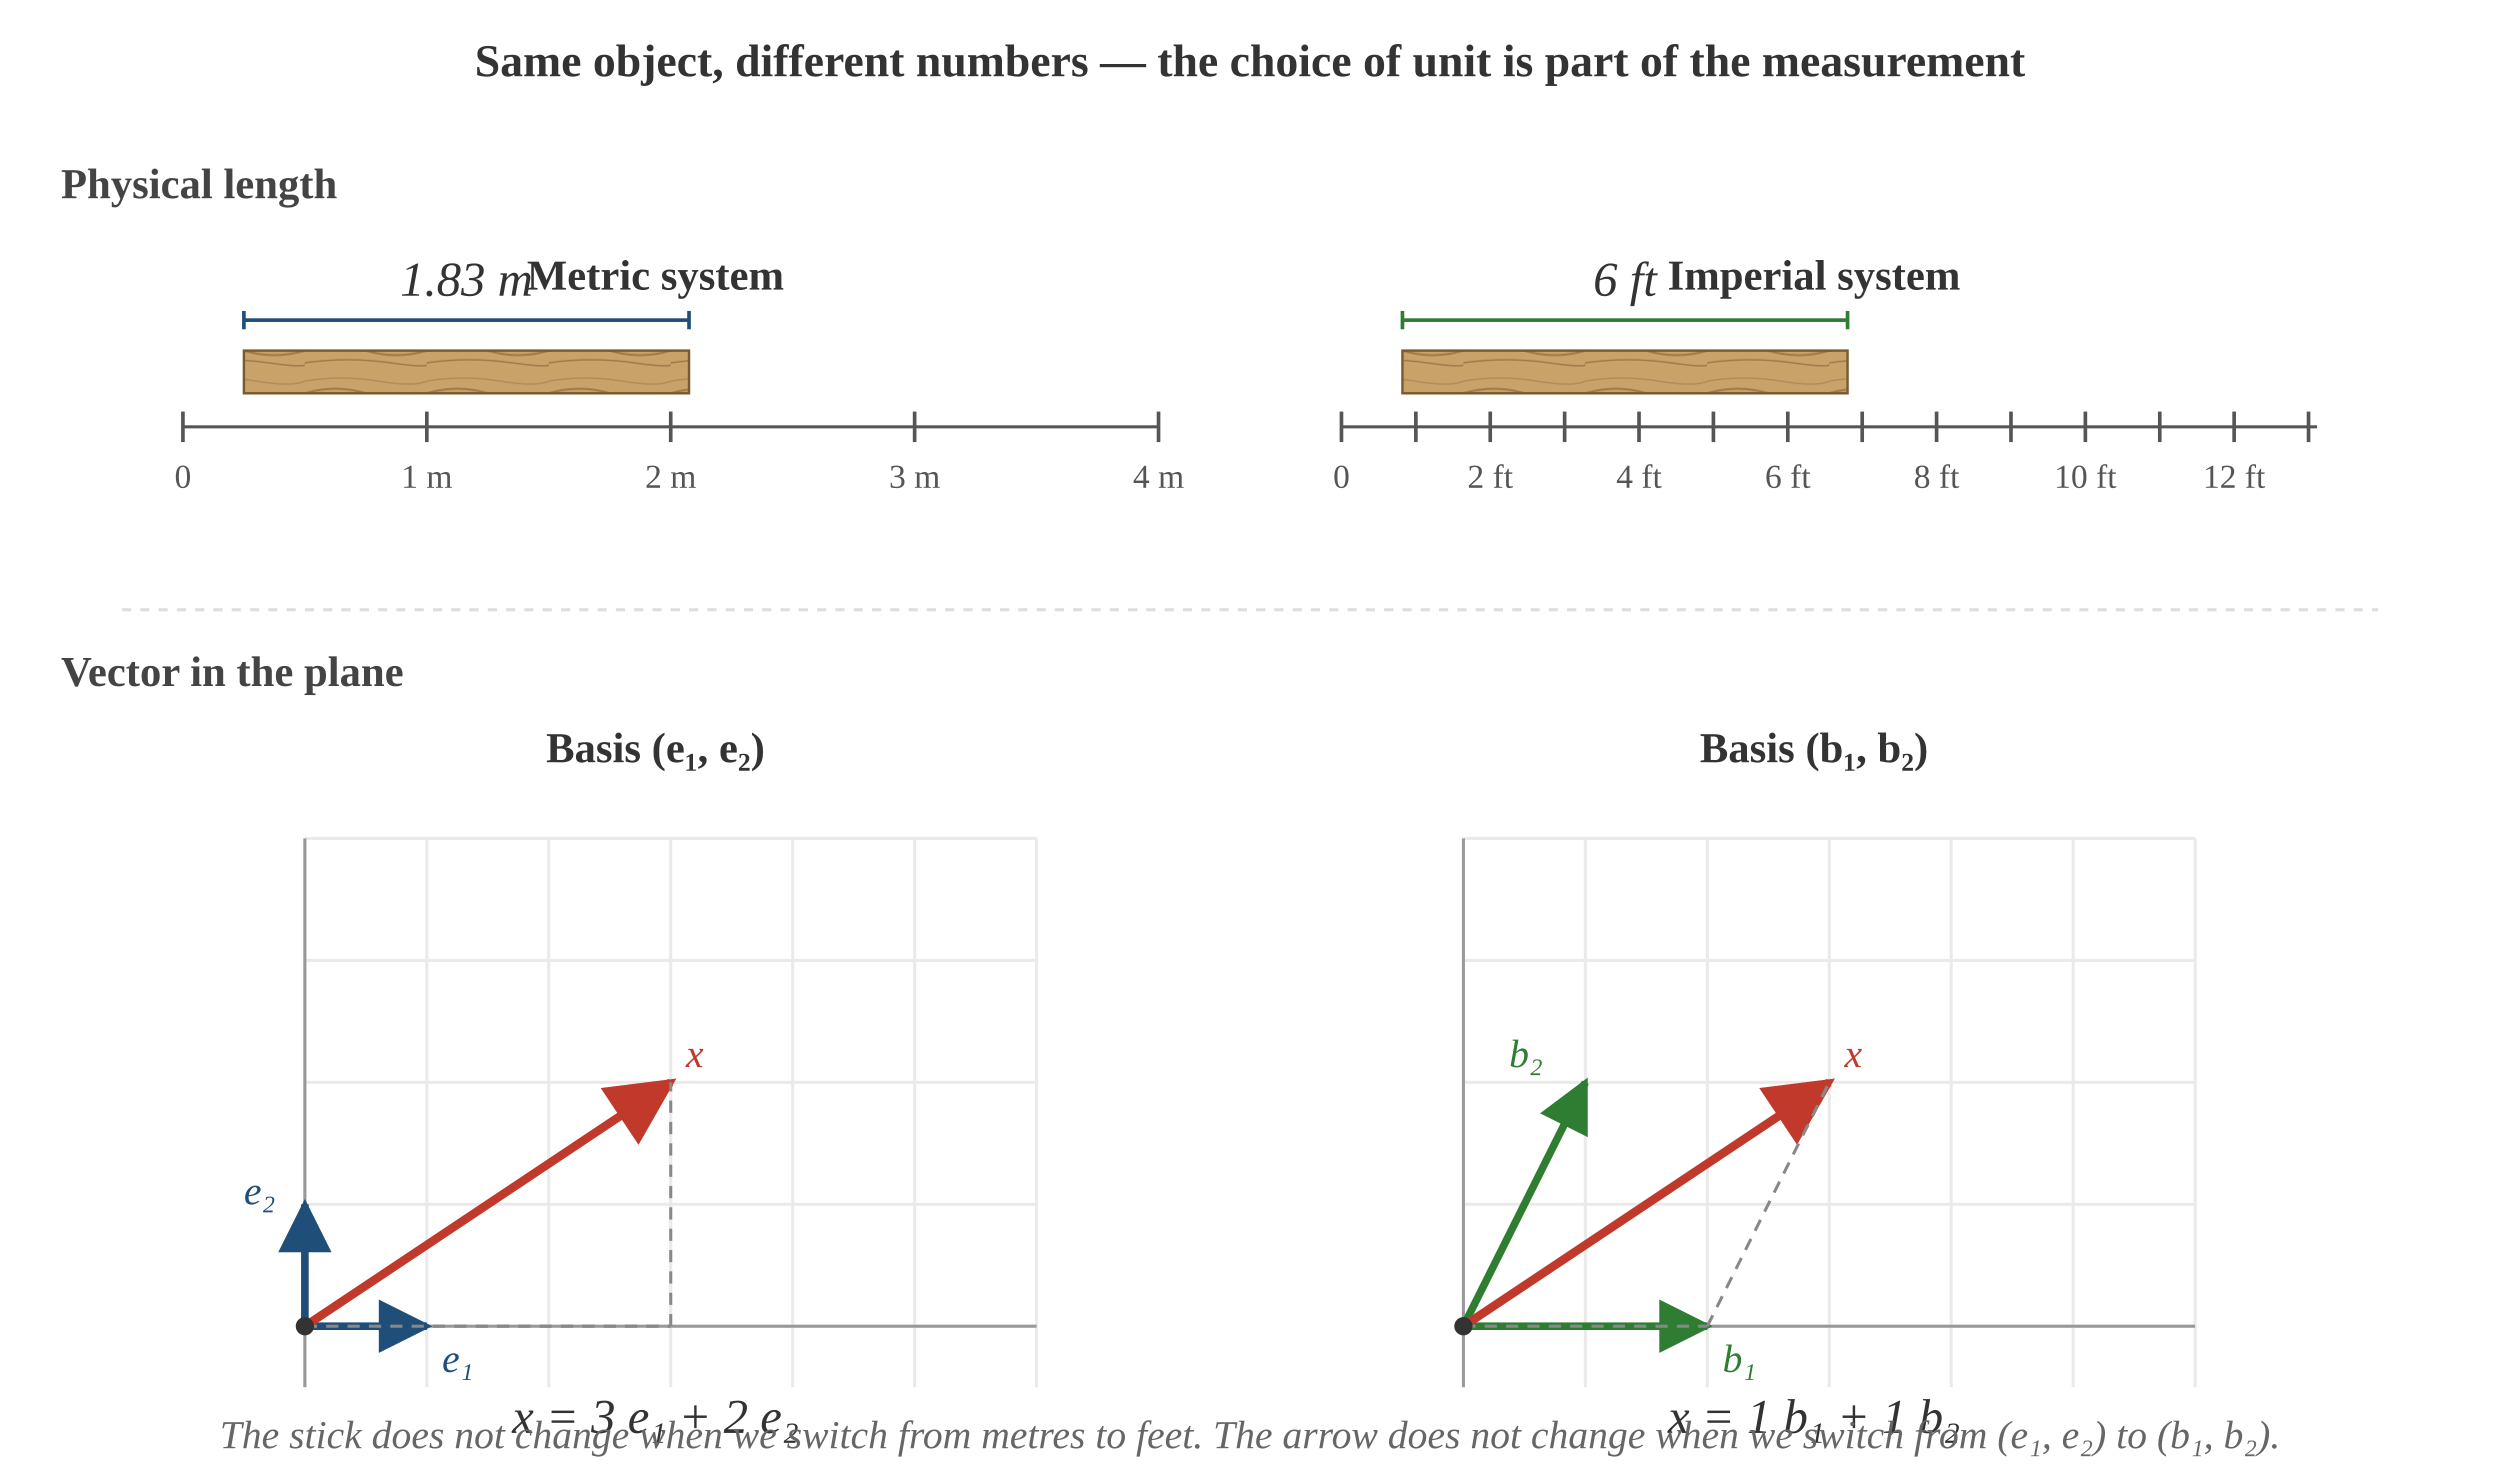
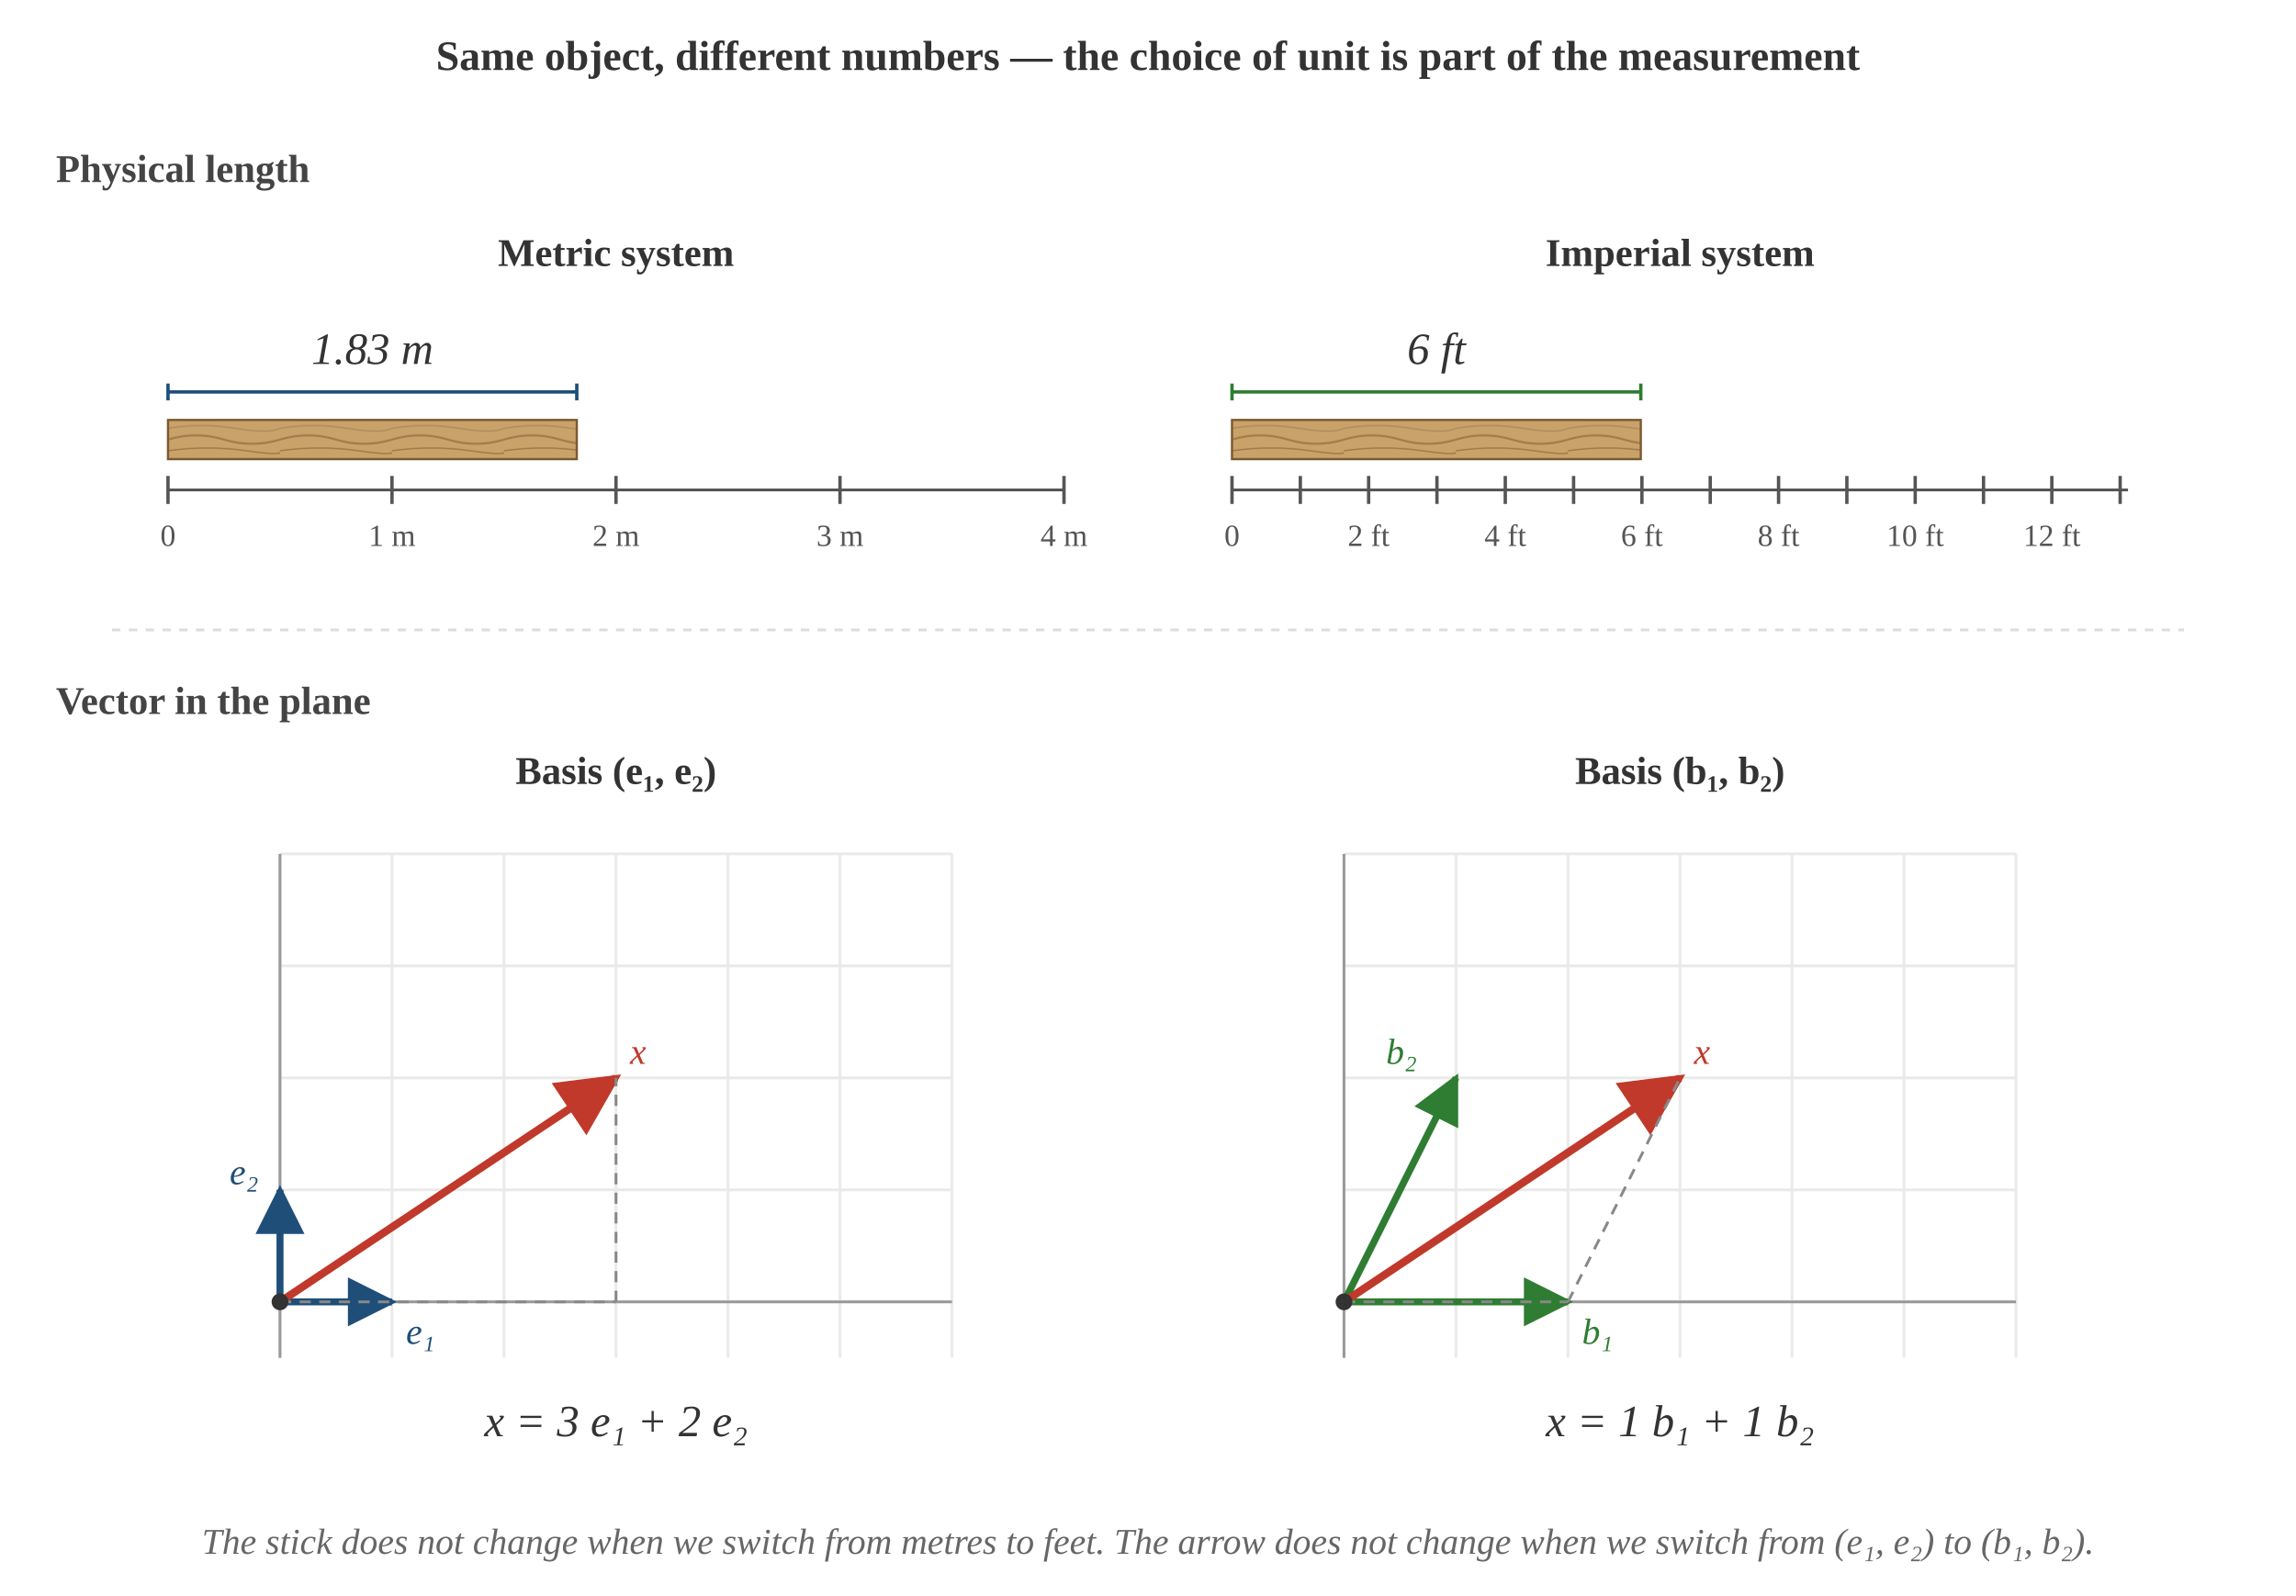
- <svg xmlns="http://www.w3.org/2000/svg" viewBox="0 0 820 480" font-family="Georgia, 'Times New Roman', serif">
+ <svg xmlns="http://www.w3.org/2000/svg" viewBox="0 0 820 570" font-family="Georgia, 'Times New Roman', serif">
  <defs>
-     <marker id="arrTick" viewBox="0 0 10 10" refX="9" refY="5" markerWidth="6" markerHeight="6" orient="auto-start-reverse">
-       <path d="M 0 0 L 10 5 L 0 10 z" fill="#555" />
-     </marker>
    <marker id="arrB1" viewBox="0 0 10 10" refX="9" refY="5" markerWidth="7" markerHeight="7" orient="auto-start-reverse">
      <path d="M 0 0 L 10 5 L 0 10 z" fill="#1f4e79" />
    </marker>
    <marker id="arrB2" viewBox="0 0 10 10" refX="9" refY="5" markerWidth="7" markerHeight="7" orient="auto-start-reverse">
      <path d="M 0 0 L 10 5 L 0 10 z" fill="#2e7d32" />
    </marker>
    <marker id="arrVec" viewBox="0 0 10 10" refX="9" refY="5" markerWidth="8" markerHeight="8" orient="auto-start-reverse">
      <path d="M 0 0 L 10 5 L 0 10 z" fill="#c0392b" />
    </marker>
    <pattern id="wood" patternUnits="userSpaceOnUse" width="40" height="14">
      <rect width="40" height="14" fill="#c9a26a" />
      <path d="M 0 7 Q 10 4 20 7 T 40 7" stroke="#a07a48" stroke-width="0.7" fill="none" />
      <path d="M 0 3 Q 12 1 24 3 T 40 3" stroke="#b08c5a" stroke-width="0.5" fill="none" />
      <path d="M 0 11 Q 14 9 28 11 T 40 11" stroke="#a07a48" stroke-width="0.5" fill="none" />
    </pattern>
  </defs>
  <style>
    .title { font-size: 15px; fill: #333; font-weight: bold; }
    .panel-title { font-size: 14px; fill: #333; font-weight: bold; }
    .tick { stroke: #555; stroke-width: 1.2; }
    .tick-label { font-size: 11px; fill: #555; }
-     .unit-label { font-size: 13px; fill: #555; font-style: italic; }
    .result { font-size: 16px; fill: #333; font-style: italic; }
    .grid { stroke: #eaeaea; stroke-width: 1; }
    .axis { stroke: #999; stroke-width: 1; }
    .basis-blue { stroke: #1f4e79; stroke-width: 2.5; fill: none; }
    .basis-green { stroke: #2e7d32; stroke-width: 2.5; fill: none; }
    .vec { stroke: #c0392b; stroke-width: 2.8; fill: none; }
    .ghost { stroke: #888; stroke-width: 1; stroke-dasharray: 4 3; fill: none; }
    .row-label { font-size: 14px; fill: #444; font-weight: bold; }
    .coord-label { font-size: 13px; font-style: italic; }
  </style>
  <text x="410" y="25" text-anchor="middle" class="title">
    Same object, different numbers — the choice of unit is part of the measurement
  </text>
  <text x="20" y="65" class="row-label">Physical length</text>
  <g transform="translate(60,80)">
-     <text x="155" y="15" text-anchor="middle" class="panel-title">Metric system</text>
-     <line x1="0" y1="60" x2="320" y2="60" stroke="#555" stroke-width="1" />
+     <text x="160" y="15" text-anchor="middle" class="panel-title">Metric system</text>
+     <text x="73" y="50" text-anchor="middle" class="result" fill="#1f4e79">1.83 m</text>
+     <line x1="0" y1="60" x2="146" y2="60" stroke="#1f4e79" stroke-width="1.2" />
+     <line x1="0" y1="57" x2="0" y2="63" stroke="#1f4e79" stroke-width="1.2" />
+     <line x1="146" y1="57" x2="146" y2="63" stroke="#1f4e79" stroke-width="1.2" />
+     <rect x="0" y="70" width="146" height="14" fill="url(#wood)" stroke="#7a5a30" stroke-width="0.8" />
+     <line x1="0" y1="95" x2="320" y2="95" stroke="#555" stroke-width="1" />
    <g class="tick">
-       <line x1="0" y1="55" x2="0" y2="65" />
-       <line x1="80" y1="55" x2="80" y2="65" />
-       <line x1="160" y1="55" x2="160" y2="65" />
-       <line x1="240" y1="55" x2="240" y2="65" />
-       <line x1="320" y1="55" x2="320" y2="65" />
+       <line x1="0" y1="90" x2="0" y2="100" />
+       <line x1="80" y1="90" x2="80" y2="100" />
+       <line x1="160" y1="90" x2="160" y2="100" />
+       <line x1="240" y1="90" x2="240" y2="100" />
+       <line x1="320" y1="90" x2="320" y2="100" />
    </g>
-     <text x="0" y="80" text-anchor="middle" class="tick-label">0</text>
-     <text x="80" y="80" text-anchor="middle" class="tick-label">1 m</text>
-     <text x="160" y="80" text-anchor="middle" class="tick-label">2 m</text>
-     <text x="240" y="80" text-anchor="middle" class="tick-label">3 m</text>
-     <text x="320" y="80" text-anchor="middle" class="tick-label">4 m</text>
-     <rect x="20" y="35" width="146" height="14" fill="url(#wood)" stroke="#7a5a30" stroke-width="0.8" />
-     <line x1="20" y1="25" x2="166" y2="25" stroke="#1f4e79" stroke-width="1.2" />
-     <line x1="20" y1="22" x2="20" y2="28" stroke="#1f4e79" stroke-width="1.2" />
-     <line x1="166" y1="22" x2="166" y2="28" stroke="#1f4e79" stroke-width="1.2" />
-     <text x="93" y="17" text-anchor="middle" class="result" fill="#1f4e79">1.83 m</text>
+     <text x="0" y="115" text-anchor="middle" class="tick-label">0</text>
+     <text x="80" y="115" text-anchor="middle" class="tick-label">1 m</text>
+     <text x="160" y="115" text-anchor="middle" class="tick-label">2 m</text>
+     <text x="240" y="115" text-anchor="middle" class="tick-label">3 m</text>
+     <text x="320" y="115" text-anchor="middle" class="tick-label">4 m</text>
  </g>
  <g transform="translate(440,80)">
-     <text x="155" y="15" text-anchor="middle" class="panel-title">Imperial system</text>
-     <line x1="0" y1="60" x2="320" y2="60" stroke="#555" stroke-width="1" />
+     <text x="160" y="15" text-anchor="middle" class="panel-title">Imperial system</text>
+     <text x="73" y="50" text-anchor="middle" class="result" fill="#2e7d32">6 ft</text>
+     <line x1="0" y1="60" x2="146" y2="60" stroke="#2e7d32" stroke-width="1.2" />
+     <line x1="0" y1="57" x2="0" y2="63" stroke="#2e7d32" stroke-width="1.2" />
+     <line x1="146" y1="57" x2="146" y2="63" stroke="#2e7d32" stroke-width="1.2" />
+     <rect x="0" y="70" width="146" height="14" fill="url(#wood)" stroke="#7a5a30" stroke-width="0.8" />
+     <line x1="0" y1="95" x2="320" y2="95" stroke="#555" stroke-width="1" />
    <g class="tick">
-       <line x1="0" y1="55" x2="0" y2="65" />
-       <line x1="24.4" y1="55" x2="24.4" y2="65" />
-       <line x1="48.8" y1="55" x2="48.8" y2="65" />
-       <line x1="73.2" y1="55" x2="73.2" y2="65" />
-       <line x1="97.6" y1="55" x2="97.6" y2="65" />
-       <line x1="122" y1="55" x2="122" y2="65" />
-       <line x1="146.4" y1="55" x2="146.4" y2="65" />
-       <line x1="170.8" y1="55" x2="170.8" y2="65" />
-       <line x1="195.2" y1="55" x2="195.2" y2="65" />
-       <line x1="219.6" y1="55" x2="219.6" y2="65" />
-       <line x1="244" y1="55" x2="244" y2="65" />
-       <line x1="268.4" y1="55" x2="268.4" y2="65" />
-       <line x1="292.8" y1="55" x2="292.8" y2="65" />
-       <line x1="317.2" y1="55" x2="317.2" y2="65" />
+       <line x1="0" y1="90" x2="0" y2="100" />
+       <line x1="24.4" y1="90" x2="24.4" y2="100" />
+       <line x1="48.8" y1="90" x2="48.8" y2="100" />
+       <line x1="73.2" y1="90" x2="73.2" y2="100" />
+       <line x1="97.6" y1="90" x2="97.6" y2="100" />
+       <line x1="122" y1="90" x2="122" y2="100" />
+       <line x1="146.4" y1="90" x2="146.4" y2="100" />
+       <line x1="170.8" y1="90" x2="170.8" y2="100" />
+       <line x1="195.2" y1="90" x2="195.2" y2="100" />
+       <line x1="219.6" y1="90" x2="219.6" y2="100" />
+       <line x1="244" y1="90" x2="244" y2="100" />
+       <line x1="268.4" y1="90" x2="268.4" y2="100" />
+       <line x1="292.8" y1="90" x2="292.8" y2="100" />
+       <line x1="317.2" y1="90" x2="317.2" y2="100" />
    </g>
-     <text x="0" y="80" text-anchor="middle" class="tick-label">0</text>
-     <text x="48.8" y="80" text-anchor="middle" class="tick-label">2 ft</text>
-     <text x="97.6" y="80" text-anchor="middle" class="tick-label">4 ft</text>
-     <text x="146.4" y="80" text-anchor="middle" class="tick-label">6 ft</text>
-     <text x="195.2" y="80" text-anchor="middle" class="tick-label">8 ft</text>
-     <text x="244" y="80" text-anchor="middle" class="tick-label">10 ft</text>
-     <text x="292.8" y="80" text-anchor="middle" class="tick-label">12 ft</text>
-     <rect x="20" y="35" width="146" height="14" fill="url(#wood)" stroke="#7a5a30" stroke-width="0.8" />
-     <line x1="20" y1="25" x2="166" y2="25" stroke="#2e7d32" stroke-width="1.2" />
-     <line x1="20" y1="22" x2="20" y2="28" stroke="#2e7d32" stroke-width="1.2" />
-     <line x1="166" y1="22" x2="166" y2="28" stroke="#2e7d32" stroke-width="1.2" />
-     <text x="93" y="17" text-anchor="middle" class="result" fill="#2e7d32">6 ft</text>
+     <text x="0" y="115" text-anchor="middle" class="tick-label">0</text>
+     <text x="48.8" y="115" text-anchor="middle" class="tick-label">2 ft</text>
+     <text x="97.6" y="115" text-anchor="middle" class="tick-label">4 ft</text>
+     <text x="146.4" y="115" text-anchor="middle" class="tick-label">6 ft</text>
+     <text x="195.2" y="115" text-anchor="middle" class="tick-label">8 ft</text>
+     <text x="244" y="115" text-anchor="middle" class="tick-label">10 ft</text>
+     <text x="292.8" y="115" text-anchor="middle" class="tick-label">12 ft</text>
  </g>
-   <line x1="40" y1="200" x2="780" y2="200" stroke="#ddd" stroke-width="1" stroke-dasharray="3 3" />
-   <text x="20" y="225" class="row-label">Vector in the plane</text>
-   <g transform="translate(60,235)">
-     <text x="155" y="15" text-anchor="middle" class="panel-title">Basis (e₁, e₂)</text>
+   <line x1="40" y1="225" x2="780" y2="225" stroke="#ddd" stroke-width="1" stroke-dasharray="3 3" />
+   <text x="20" y="255" class="row-label">Vector in the plane</text>
+   <g transform="translate(60,265)">
+     <text x="160" y="15" text-anchor="middle" class="panel-title">Basis (e₁, e₂)</text>
    <g class="grid">
      <line x1="40" y1="40" x2="40" y2="220" />
      <line x1="80" y1="40" x2="80" y2="220" />
      <line x1="120" y1="40" x2="120" y2="220" />
      <line x1="160" y1="40" x2="160" y2="220" />
      <line x1="200" y1="40" x2="200" y2="220" />
      <line x1="240" y1="40" x2="240" y2="220" />
      <line x1="280" y1="40" x2="280" y2="220" />
      <line x1="40" y1="40" x2="280" y2="40" />
      <line x1="40" y1="80" x2="280" y2="80" />
      <line x1="40" y1="120" x2="280" y2="120" />
      <line x1="40" y1="160" x2="280" y2="160" />
      <line x1="40" y1="200" x2="280" y2="200" />
    </g>
    <line x1="40" y1="200" x2="280" y2="200" class="axis" />
    <line x1="40" y1="40" x2="40" y2="220" class="axis" />
    <line x1="40" y1="200" x2="80" y2="200" class="basis-blue" marker-end="url(#arrB1)" />
    <line x1="40" y1="200" x2="40" y2="160" class="basis-blue" marker-end="url(#arrB1)" />
    <line x1="40" y1="200" x2="160" y2="120" class="vec" marker-end="url(#arrVec)" />
    <line x1="40" y1="200" x2="160" y2="200" class="ghost" />
    <line x1="160" y1="200" x2="160" y2="120" class="ghost" />
    <text x="85" y="215" class="coord-label" fill="#1f4e79">e₁</text>
-     <text x="20" y="160" class="coord-label" fill="#1f4e79">e₂</text>
+     <text x="22" y="158" class="coord-label" fill="#1f4e79">e₂</text>
    <text x="165" y="115" class="coord-label" fill="#c0392b">x</text>
    <circle cx="40" cy="200" r="3" fill="#333" />
-     <text x="155" y="235" text-anchor="middle" class="result" fill="#1f4e79">x = 3 e₁ + 2 e₂</text>
+     <text x="160" y="248" text-anchor="middle" class="result" fill="#1f4e79">x = 3 e₁ + 2 e₂</text>
  </g>
-   <g transform="translate(440,235)">
-     <text x="155" y="15" text-anchor="middle" class="panel-title">Basis (b₁, b₂)</text>
+   <g transform="translate(440,265)">
+     <text x="160" y="15" text-anchor="middle" class="panel-title">Basis (b₁, b₂)</text>
    <g class="grid">
      <line x1="40" y1="40" x2="40" y2="220" />
      <line x1="80" y1="40" x2="80" y2="220" />
      <line x1="120" y1="40" x2="120" y2="220" />
      <line x1="160" y1="40" x2="160" y2="220" />
      <line x1="200" y1="40" x2="200" y2="220" />
      <line x1="240" y1="40" x2="240" y2="220" />
      <line x1="280" y1="40" x2="280" y2="220" />
      <line x1="40" y1="40" x2="280" y2="40" />
      <line x1="40" y1="80" x2="280" y2="80" />
      <line x1="40" y1="120" x2="280" y2="120" />
      <line x1="40" y1="160" x2="280" y2="160" />
      <line x1="40" y1="200" x2="280" y2="200" />
    </g>
    <line x1="40" y1="200" x2="280" y2="200" class="axis" />
    <line x1="40" y1="40" x2="40" y2="220" class="axis" />
    <line x1="40" y1="200" x2="120" y2="200" class="basis-green" marker-end="url(#arrB2)" />
    <line x1="40" y1="200" x2="80" y2="120" class="basis-green" marker-end="url(#arrB2)" />
    <line x1="40" y1="200" x2="160" y2="120" class="vec" marker-end="url(#arrVec)" />
    <line x1="40" y1="200" x2="120" y2="200" class="ghost" />
    <line x1="120" y1="200" x2="160" y2="120" class="ghost" />
    <text x="125" y="215" class="coord-label" fill="#2e7d32">b₁</text>
    <text x="55" y="115" class="coord-label" fill="#2e7d32">b₂</text>
    <text x="165" y="115" class="coord-label" fill="#c0392b">x</text>
    <circle cx="40" cy="200" r="3" fill="#333" />
-     <text x="155" y="235" text-anchor="middle" class="result" fill="#2e7d32">x = 1 b₁ + 1 b₂</text>
+     <text x="160" y="248" text-anchor="middle" class="result" fill="#2e7d32">x = 1 b₁ + 1 b₂</text>
  </g>
-   <text x="410" y="475" text-anchor="middle" font-size="13" fill="#666" font-style="italic">
+   <text x="410" y="555" text-anchor="middle" font-size="13" fill="#666" font-style="italic">
    The stick does not change when we switch from metres to feet. The arrow does not change when we switch from (e₁, e₂) to (b₁, b₂).
  </text>
</svg>
